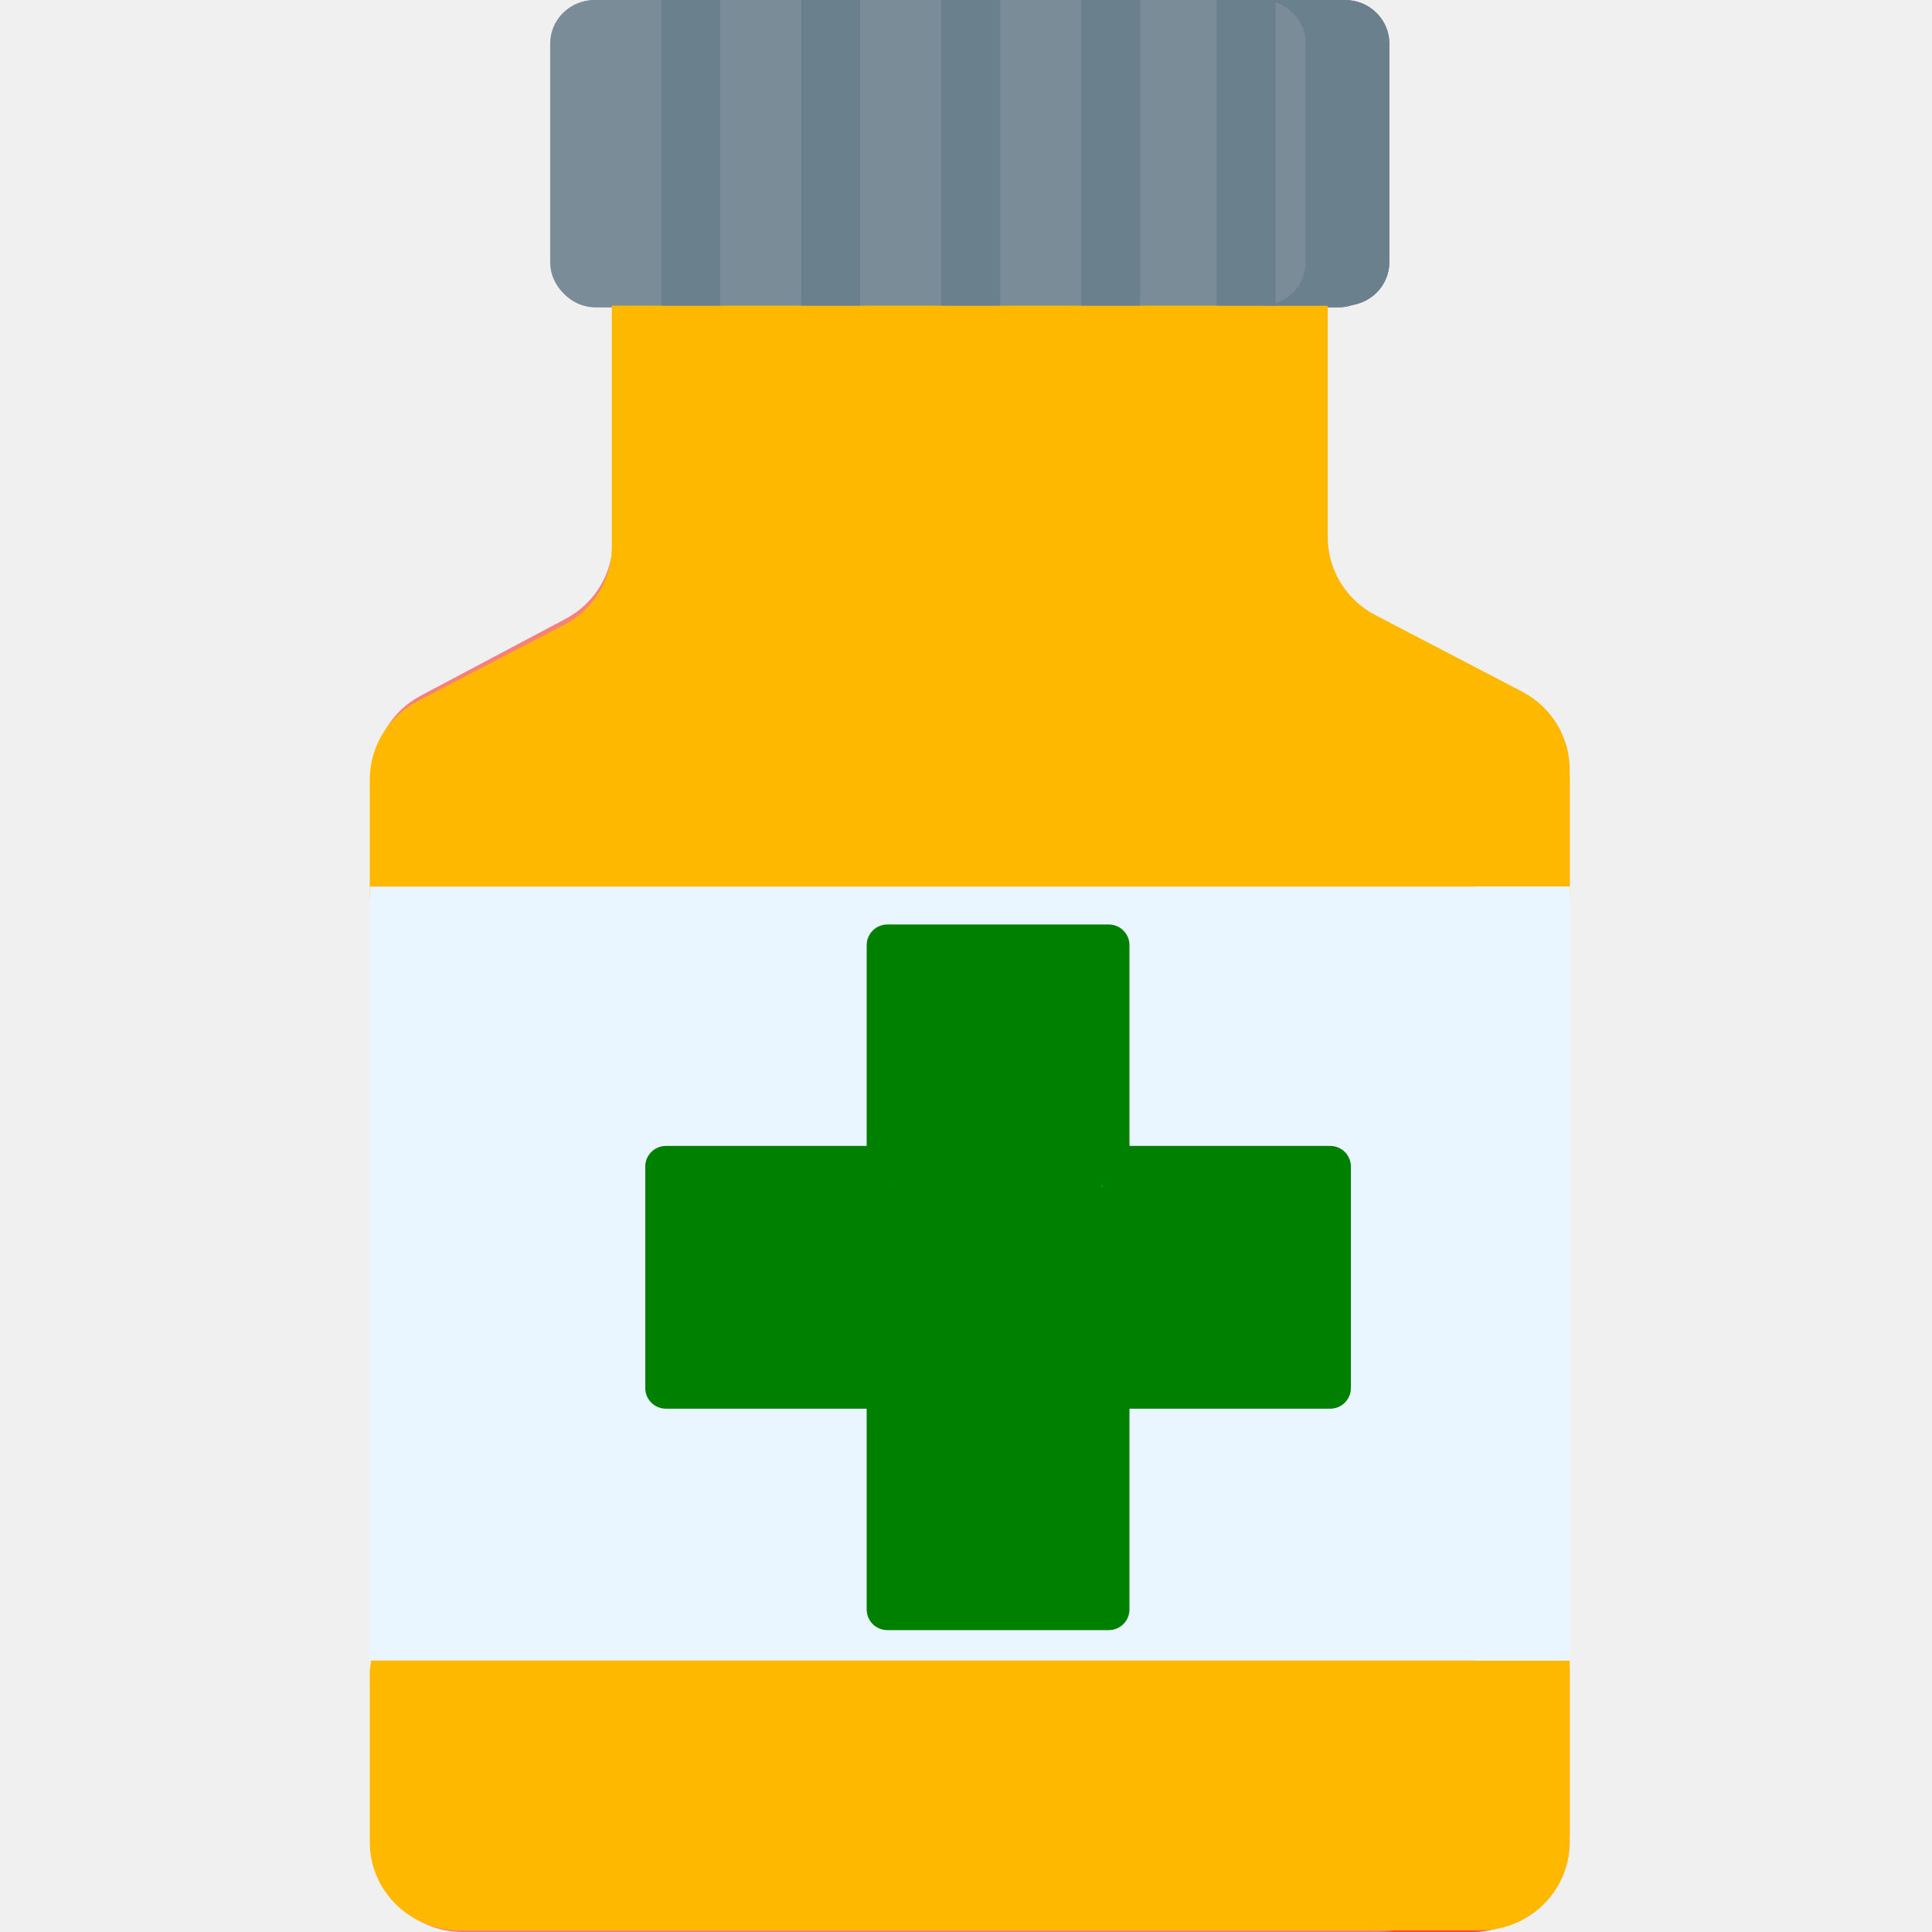
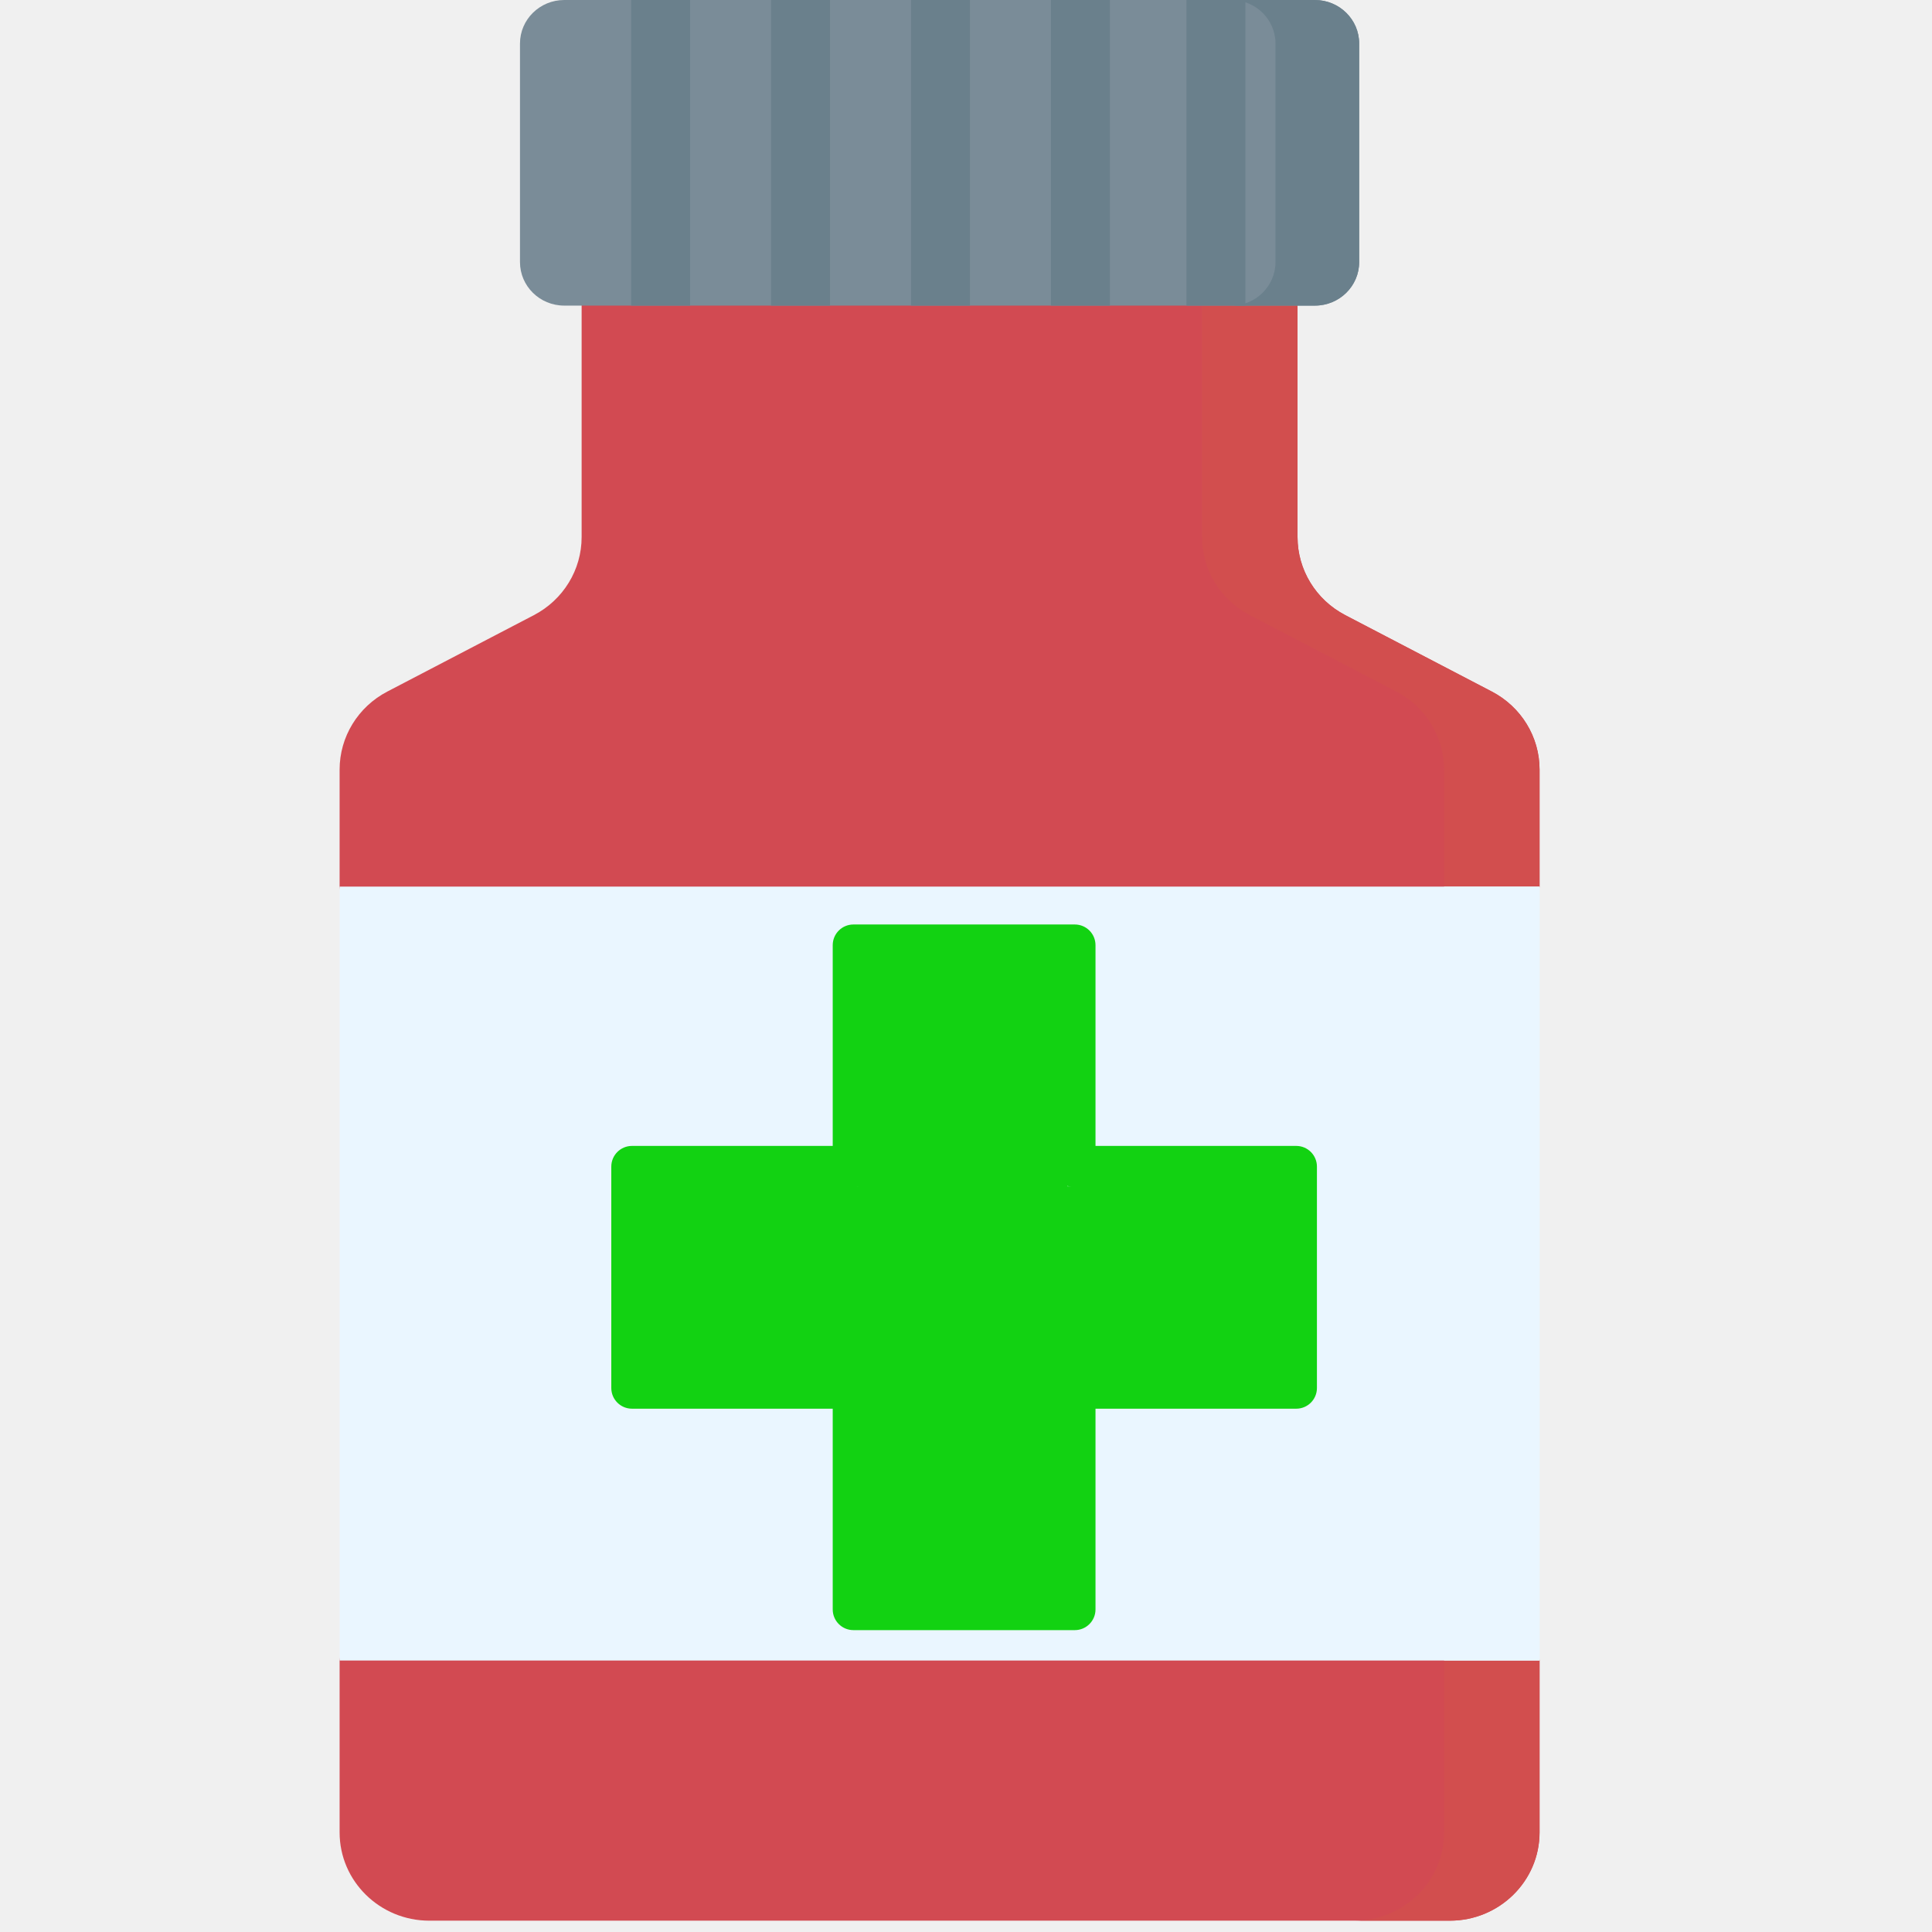
<svg xmlns="http://www.w3.org/2000/svg" width="512" height="512" viewBox="0 0 512 512" fill="none">
-   <path d="M413.535 205.14V236.344L401.025 339.493L413.535 442.648V488.471C413.535 501.461 402.996 512 389.995 512H122.54C109.539 512 99 501.461 99 488.471V442.648L113.057 339.493L99 236.344V205.14C99 196.435 103.811 188.431 111.506 184.351L149.932 163.974C157.628 159.895 162.439 151.89 162.439 143.185V58.762H350.096V143.185C350.096 151.89 354.907 159.895 362.603 163.974L401.029 184.351C408.724 188.431 413.535 196.435 413.535 205.14Z" fill="#FA1203" fill-opacity="0.5" />
-   <path d="M401.03 184.351L362.604 163.974C354.908 159.895 350.098 151.89 350.098 143.185V58.762H325.07V143.185C325.07 151.89 329.881 159.895 337.577 163.974L376.002 184.351C383.698 188.431 388.509 196.435 388.509 205.14V488.471C388.509 501.461 377.97 512 364.969 512H389.996C402.997 512 413.536 501.461 413.536 488.471V442.648L403.308 348.829L413.536 236.344V205.14C413.536 196.435 408.725 188.431 401.03 184.351Z" fill="#FA1203" fill-opacity="0.5" />
-   <path d="M366.252 11.61V69.857C366.252 76.275 361.06 81.467 354.652 81.467H157.877C151.469 81.467 146.277 76.275 146.277 69.857V11.61C146.277 5.202 151.469 0 157.877 0H354.652C361.06 0 366.252 5.202 366.252 11.61Z" fill="#7A8C98" />
-   <path d="M354.652 0.002H332.715C339.125 0.002 344.321 5.198 344.321 11.608V69.862C344.321 76.271 339.125 81.468 332.715 81.468H354.652C361.061 81.468 366.258 76.271 366.258 69.862V11.608C366.258 5.198 361.061 0.002 354.652 0.002Z" fill="#6A808C" fill-opacity="0.8" />
-   <path d="M99.004 236.344H413.539V442.648H99.004V236.344Z" fill="#EAF6FF" fill-opacity="0.7" />
-   <path d="M388.512 236.344H413.539V442.648H388.512V236.344Z" fill="#EAF6FF" fill-opacity="0.7" />
-   <path d="M371.262 339.496C371.262 384.824 344.982 424.012 306.834 442.648H206.185C168.038 424.012 141.758 384.824 141.758 339.496C141.758 294.168 168.038 254.98 206.185 236.344H306.834C344.982 254.98 371.262 294.168 371.262 339.496Z" fill="#FFC700" />
-   <path d="M306.832 236.344H281.805C319.952 254.98 346.232 294.168 346.232 339.496C346.232 384.824 319.952 424.012 281.805 442.648H306.832C344.979 424.012 371.259 384.824 371.259 339.496C371.259 294.168 344.979 254.98 306.832 236.344Z" fill="#FFC700" />
-   <path d="M175.422 0H190.875V81.467H175.422V0Z" fill="#6A808C" fill-opacity="0.8" />
-   <path d="M212.098 0H227.55V81.467H212.098V0Z" fill="#6A808C" fill-opacity="0.8" />
-   <path d="M248.781 0H264.234V81.467H248.781V0Z" fill="#6A808C" fill-opacity="0.8" />
-   <path d="M285.457 0H300.91V81.467H285.457V0Z" fill="#6A808C" fill-opacity="0.8" />
-   <path d="M322.141 0H337.593V81.467H322.141V0Z" fill="#6A808C" fill-opacity="0.8" />
-   <path d="M293.505 368.613H219.042L202.318 415H178.148L246.02 237.266H266.527L334.521 415H310.473L293.505 368.613ZM226.122 349.326H286.547L256.273 266.196L226.122 349.326Z" fill="#FB0101" />
-   <path d="M415.996 206.521V237.542L403.349 340.087L415.996 442.637V488.191C415.996 501.106 405.341 511.583 392.197 511.583H121.799C108.655 511.583 98 501.106 98 488.191V442.637L112.211 340.087L98 237.542V206.521C98 197.867 102.864 189.909 110.644 185.853L149.493 165.596C157.273 161.54 162.137 153.583 162.137 144.929V61H351.859V144.929C351.859 153.583 356.723 161.54 364.503 165.596L403.352 185.853C411.132 189.909 415.996 197.867 415.996 206.521Z" fill="#FFB800" />
-   <path d="M403.354 183.271L364.505 163.014C356.725 158.958 351.861 151.001 351.861 142.347V58.418H326.559V142.347C326.559 151.001 331.422 158.958 339.203 163.014L378.051 183.271C385.831 187.327 390.695 195.285 390.695 203.939V485.609C390.695 498.524 380.04 509.001 366.896 509.001H392.199C405.343 509.001 415.998 498.524 415.998 485.609V440.055L405.658 346.785L415.998 234.96V203.939C415.998 195.285 411.134 187.327 403.354 183.271Z" fill="#FFB800" />
-   <path d="M368.196 11.542V69.447C368.196 75.828 362.946 80.989 356.468 80.989H157.528C151.05 80.989 145.801 75.828 145.801 69.447V11.542C145.801 5.172 151.05 0 157.528 0H356.468C362.946 0 368.196 5.172 368.196 11.542Z" fill="#7A8C98" />
-   <path d="M356.463 0H334.285C340.765 0 346.019 5.166 346.019 11.538V69.45C346.019 75.823 340.765 80.988 334.285 80.988H356.463C362.943 80.988 368.197 75.823 368.197 69.45V11.538C368.197 5.166 362.943 0 356.463 0Z" fill="#6A808C" />
-   <path d="M98.004 234.959H416V440.054H98.004V234.959Z" fill="#EAF6FF" />
-   <path d="M390.695 234.959H415.998V440.054H390.695V234.959Z" fill="#EAF6FF" />
-   <path d="M175.266 0H190.888V80.989H175.266V0Z" fill="#6A808C" />
-   <path d="M212.34 0H227.963V80.989H212.34V0Z" fill="#6A808C" />
-   <path d="M249.43 0H265.052V80.989H249.43V0Z" fill="#6A808C" />
-   <path d="M286.512 0H302.134V80.989H286.512V0Z" fill="#6A808C" />
-   <path d="M322.426 0H338.049V80.989H322.426V0Z" fill="#6A808C" />
  <g clip-path="url(#clip0)">
-     <path d="M352.521 303.681H299.319V250.479C299.319 247.453 296.866 245 293.84 245H235.16C232.134 245 229.681 247.453 229.681 250.479V303.681H176.479C173.453 303.681 171 306.134 171 309.16V367.84C171 370.866 173.453 373.319 176.479 373.319H229.681V426.521C229.681 429.547 232.134 432 235.16 432H293.84C296.866 432 299.319 429.547 299.319 426.521V373.319H352.521C355.547 373.319 358 370.866 358 367.84V309.16C358 306.134 355.547 303.681 352.521 303.681V303.681ZM347.043 362.362H293.84C290.815 362.362 288.362 364.815 288.362 367.84V421.043H240.638V367.84C240.638 364.815 238.185 362.362 235.16 362.362H181.957V314.638H235.16C238.185 314.638 240.638 312.185 240.638 309.16V255.957H288.362V309.16C288.362 312.185 290.815 314.638 293.84 314.638H347.043V362.362Z" fill="#008000" />
-     <rect x="236.375" y="255.592" width="55.516" height="165.816" fill="#008000" />
-     <rect x="180.133" y="314.395" width="169.469" height="49.307" fill="#008000" />
+     <path d="M407.996 203.939V234.96L395.349 337.505L407.996 440.055V485.609C407.996 498.524 397.341 509.001 384.197 509.001H113.799C100.655 509.001 90 498.524 90 485.609V440.055L104.211 337.505L90 234.96V203.939C90 195.285 94.864 187.327 102.644 183.271L141.493 163.014C149.273 158.958 154.137 151.001 154.137 142.347V58.418H343.859V142.347C343.859 151.001 348.723 158.958 356.503 163.014L395.352 183.271C403.132 187.327 407.996 195.285 407.996 203.939Z" fill="#D24A52" />
+     <path d="M395.354 183.271L356.505 163.014C348.725 158.958 343.861 151.001 343.861 142.347V58.418H318.559V142.347C318.559 151.001 323.422 158.958 331.203 163.014L370.051 183.271C377.831 187.327 382.695 195.285 382.695 203.939V485.609C382.695 498.524 372.04 509.001 358.896 509.001H384.199C397.343 509.001 407.998 498.524 407.998 485.609V440.055L397.658 346.785L407.998 234.96V203.939C407.998 195.285 403.134 187.327 395.354 183.271Z" fill="#D24E4E" />
+     <path d="M360.196 11.542V69.447C360.196 75.828 354.946 80.989 348.468 80.989H149.528C143.05 80.989 137.801 75.828 137.801 69.447V11.542C137.801 5.172 143.05 0 149.528 0H348.468C354.946 0 360.196 5.172 360.196 11.542Z" fill="#7A8C98" />
+     <path d="M348.463 0H326.285C332.765 0 338.019 5.166 338.019 11.538V69.45C338.019 75.823 332.765 80.988 326.285 80.988H348.463C354.943 80.988 360.197 75.823 360.197 69.45V11.538C360.197 5.166 354.943 0 348.463 0Z" fill="#6A808C" />
+     <path d="M90.004 234.959H408V440.054H90.004V234.959Z" fill="#EAF6FF" />
+     <path d="M382.695 234.959H407.998V440.054H382.695V234.959Z" fill="#EAF6FF" />
+     <path d="M167.266 0H182.888V80.989H167.266V0Z" fill="#6A808C" />
+     <path d="M204.34 0H219.963V80.989H204.34V0Z" fill="#6A808C" />
+     <path d="M241.43 0H257.052V80.989H241.43V0Z" fill="#6A808C" />
+     <path d="M278.512 0H294.134V80.989H278.512V0Z" fill="#6A808C" />
+     <path d="M314.426 0H330.049V80.989H314.426V0Z" fill="#6A808C" />
+     <g clip-path="url(#clip1)">
+       <path d="M343.521 303.681H290.319V250.479C290.319 247.453 287.866 245 284.84 245H226.16C223.134 245 220.681 247.453 220.681 250.479V303.681H167.479C164.453 303.681 162 306.134 162 309.16V367.84C162 370.866 164.453 373.319 167.479 373.319H220.681V426.521C220.681 429.547 223.134 432 226.16 432H284.84C287.866 432 290.319 429.547 290.319 426.521V373.319H343.521C346.547 373.319 349 370.866 349 367.84V309.16C349 306.134 346.547 303.681 343.521 303.681V303.681ZM338.043 362.362H284.84C281.815 362.362 279.362 364.815 279.362 367.84V421.043H231.638V367.84C231.638 364.815 229.185 362.362 226.16 362.362H172.957V314.638H226.16C229.185 314.638 231.638 312.185 231.638 309.16V255.957H279.362V309.16C279.362 312.185 281.815 314.638 284.84 314.638H338.043V362.362Z" fill="#12D212" />
+       <rect x="227.375" y="255.592" width="55.516" height="165.816" fill="#12D212" />
+       <rect x="171.133" y="314.395" width="169.469" height="49.307" fill="#12D212" />
+     </g>
  </g>
  <defs>
    <clipPath id="clip0">
-       <rect width="187" height="187" fill="white" transform="translate(171 245)" />
+       <rect width="512" height="512" fill="white" />
+     </clipPath>
+     <clipPath id="clip1">
+       <rect width="187" height="187" fill="white" transform="translate(162 245)" />
    </clipPath>
  </defs>
</svg>
